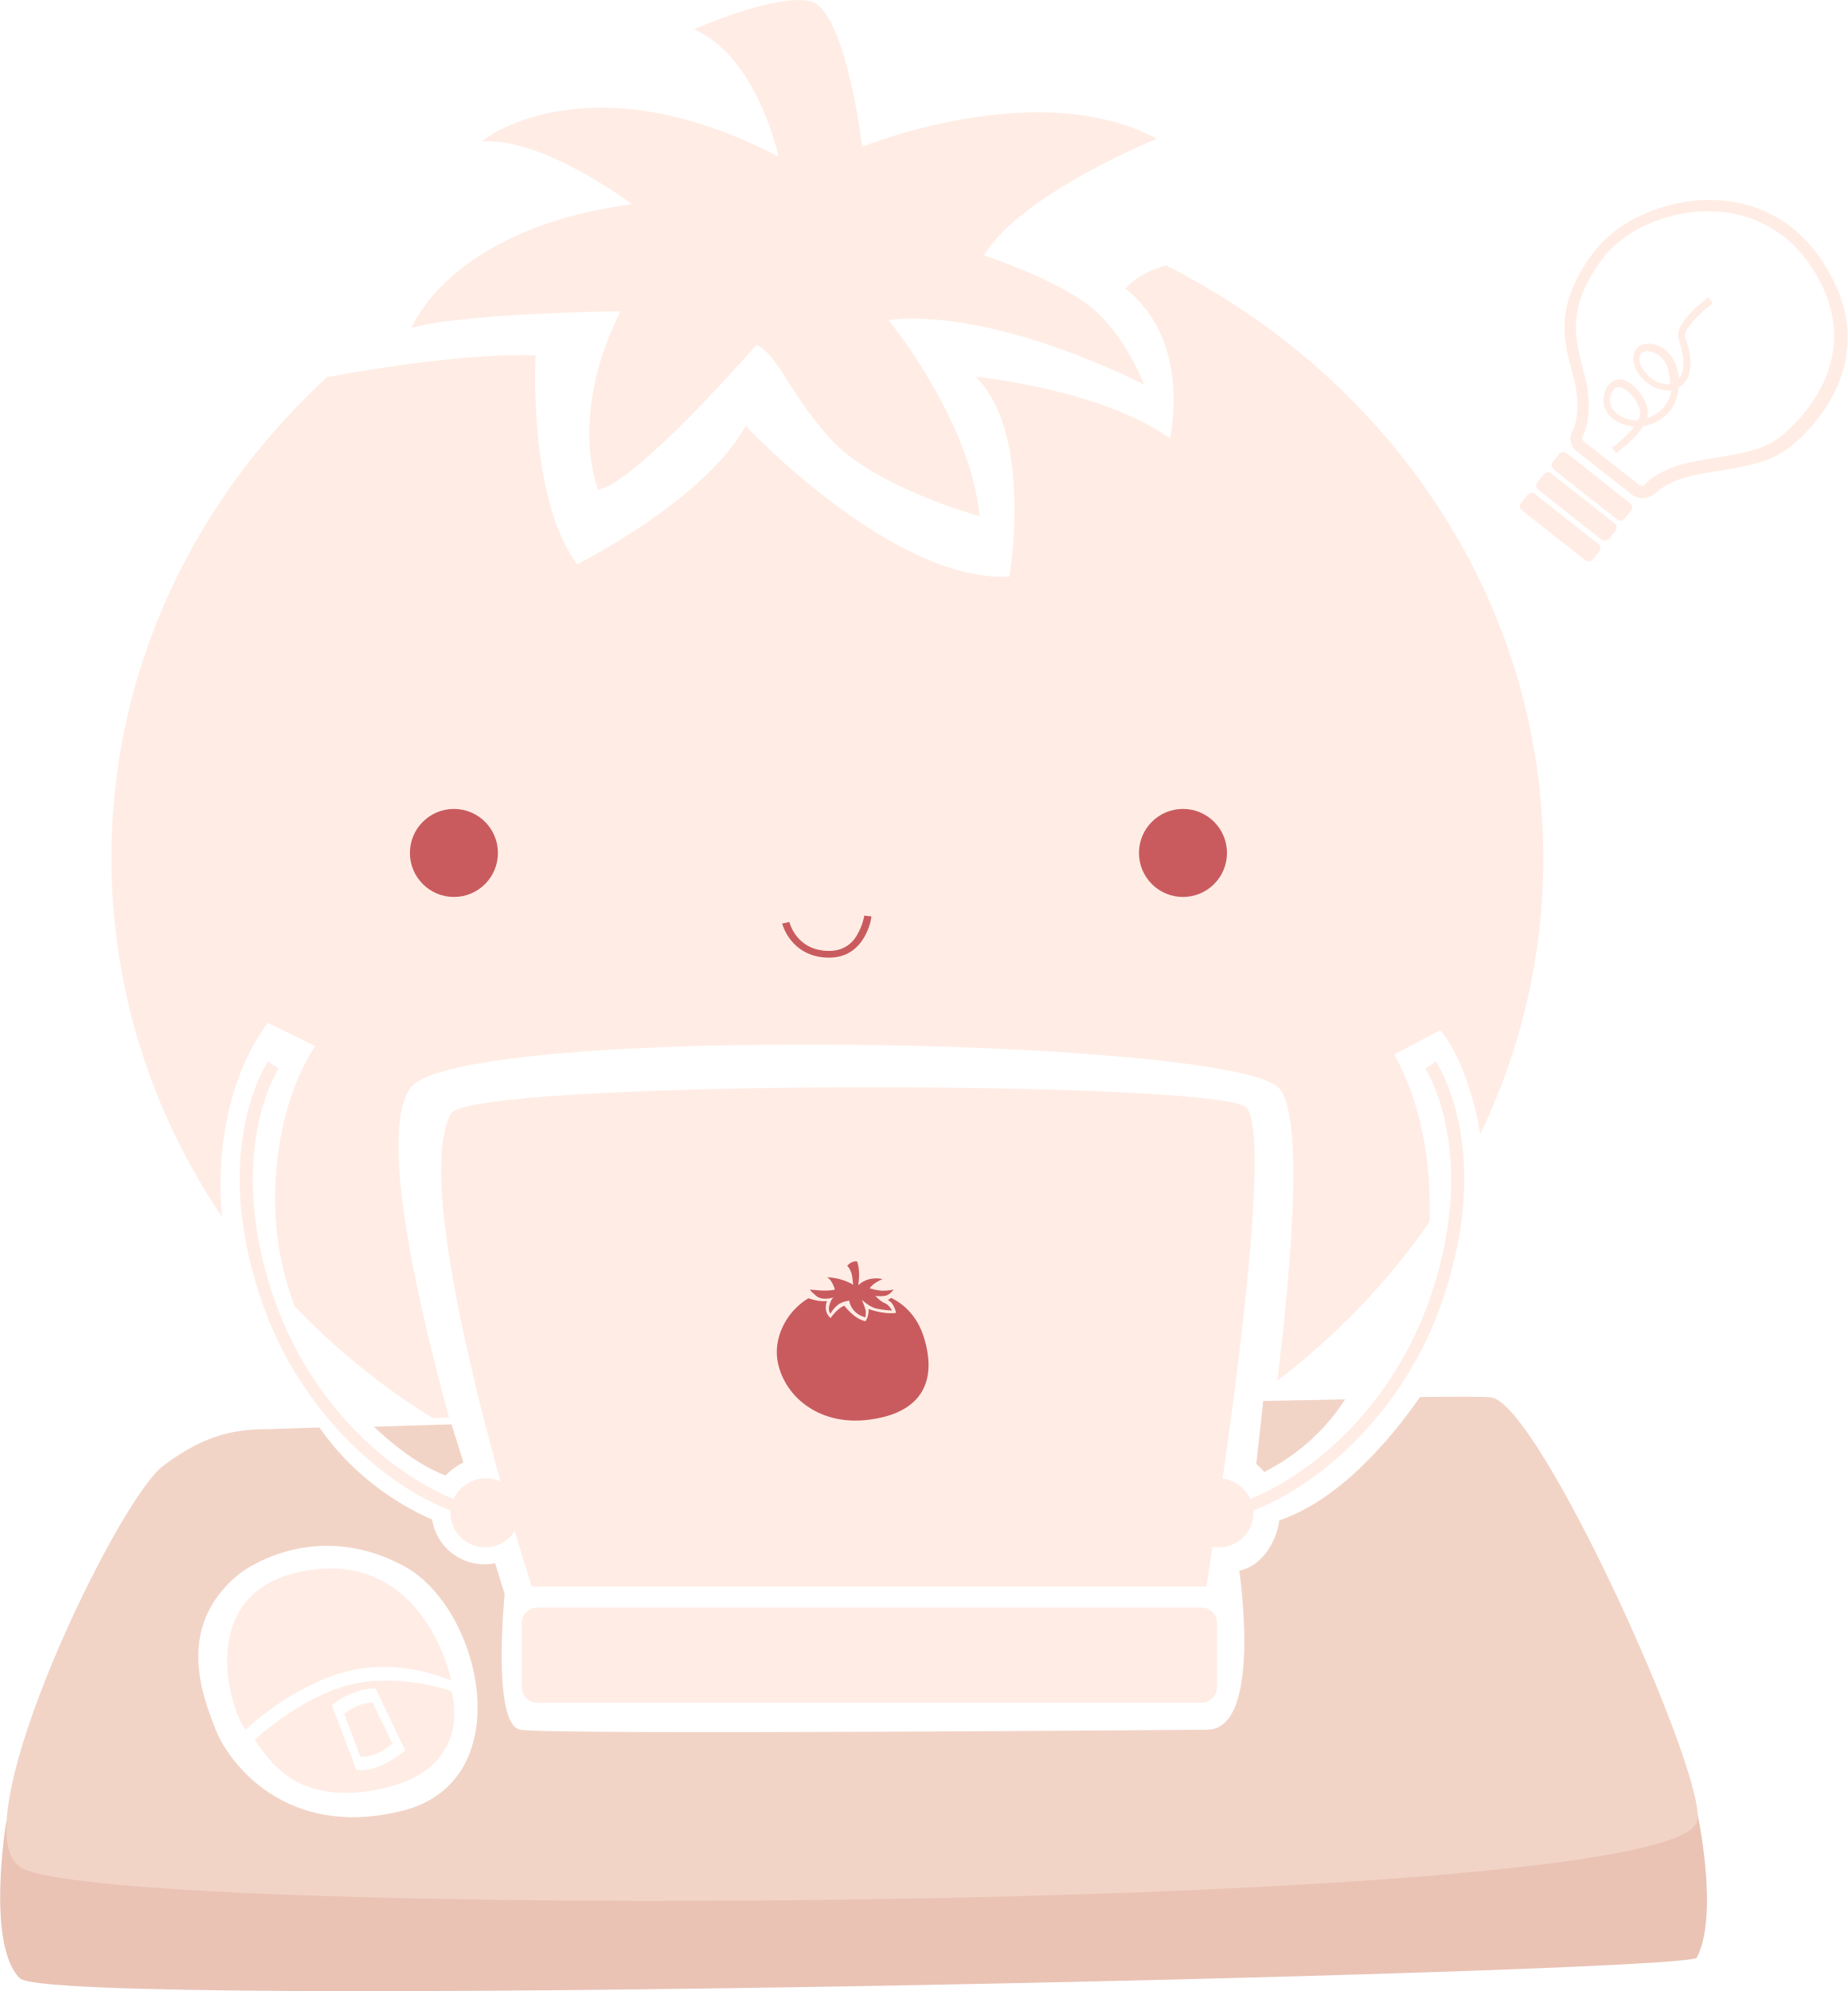
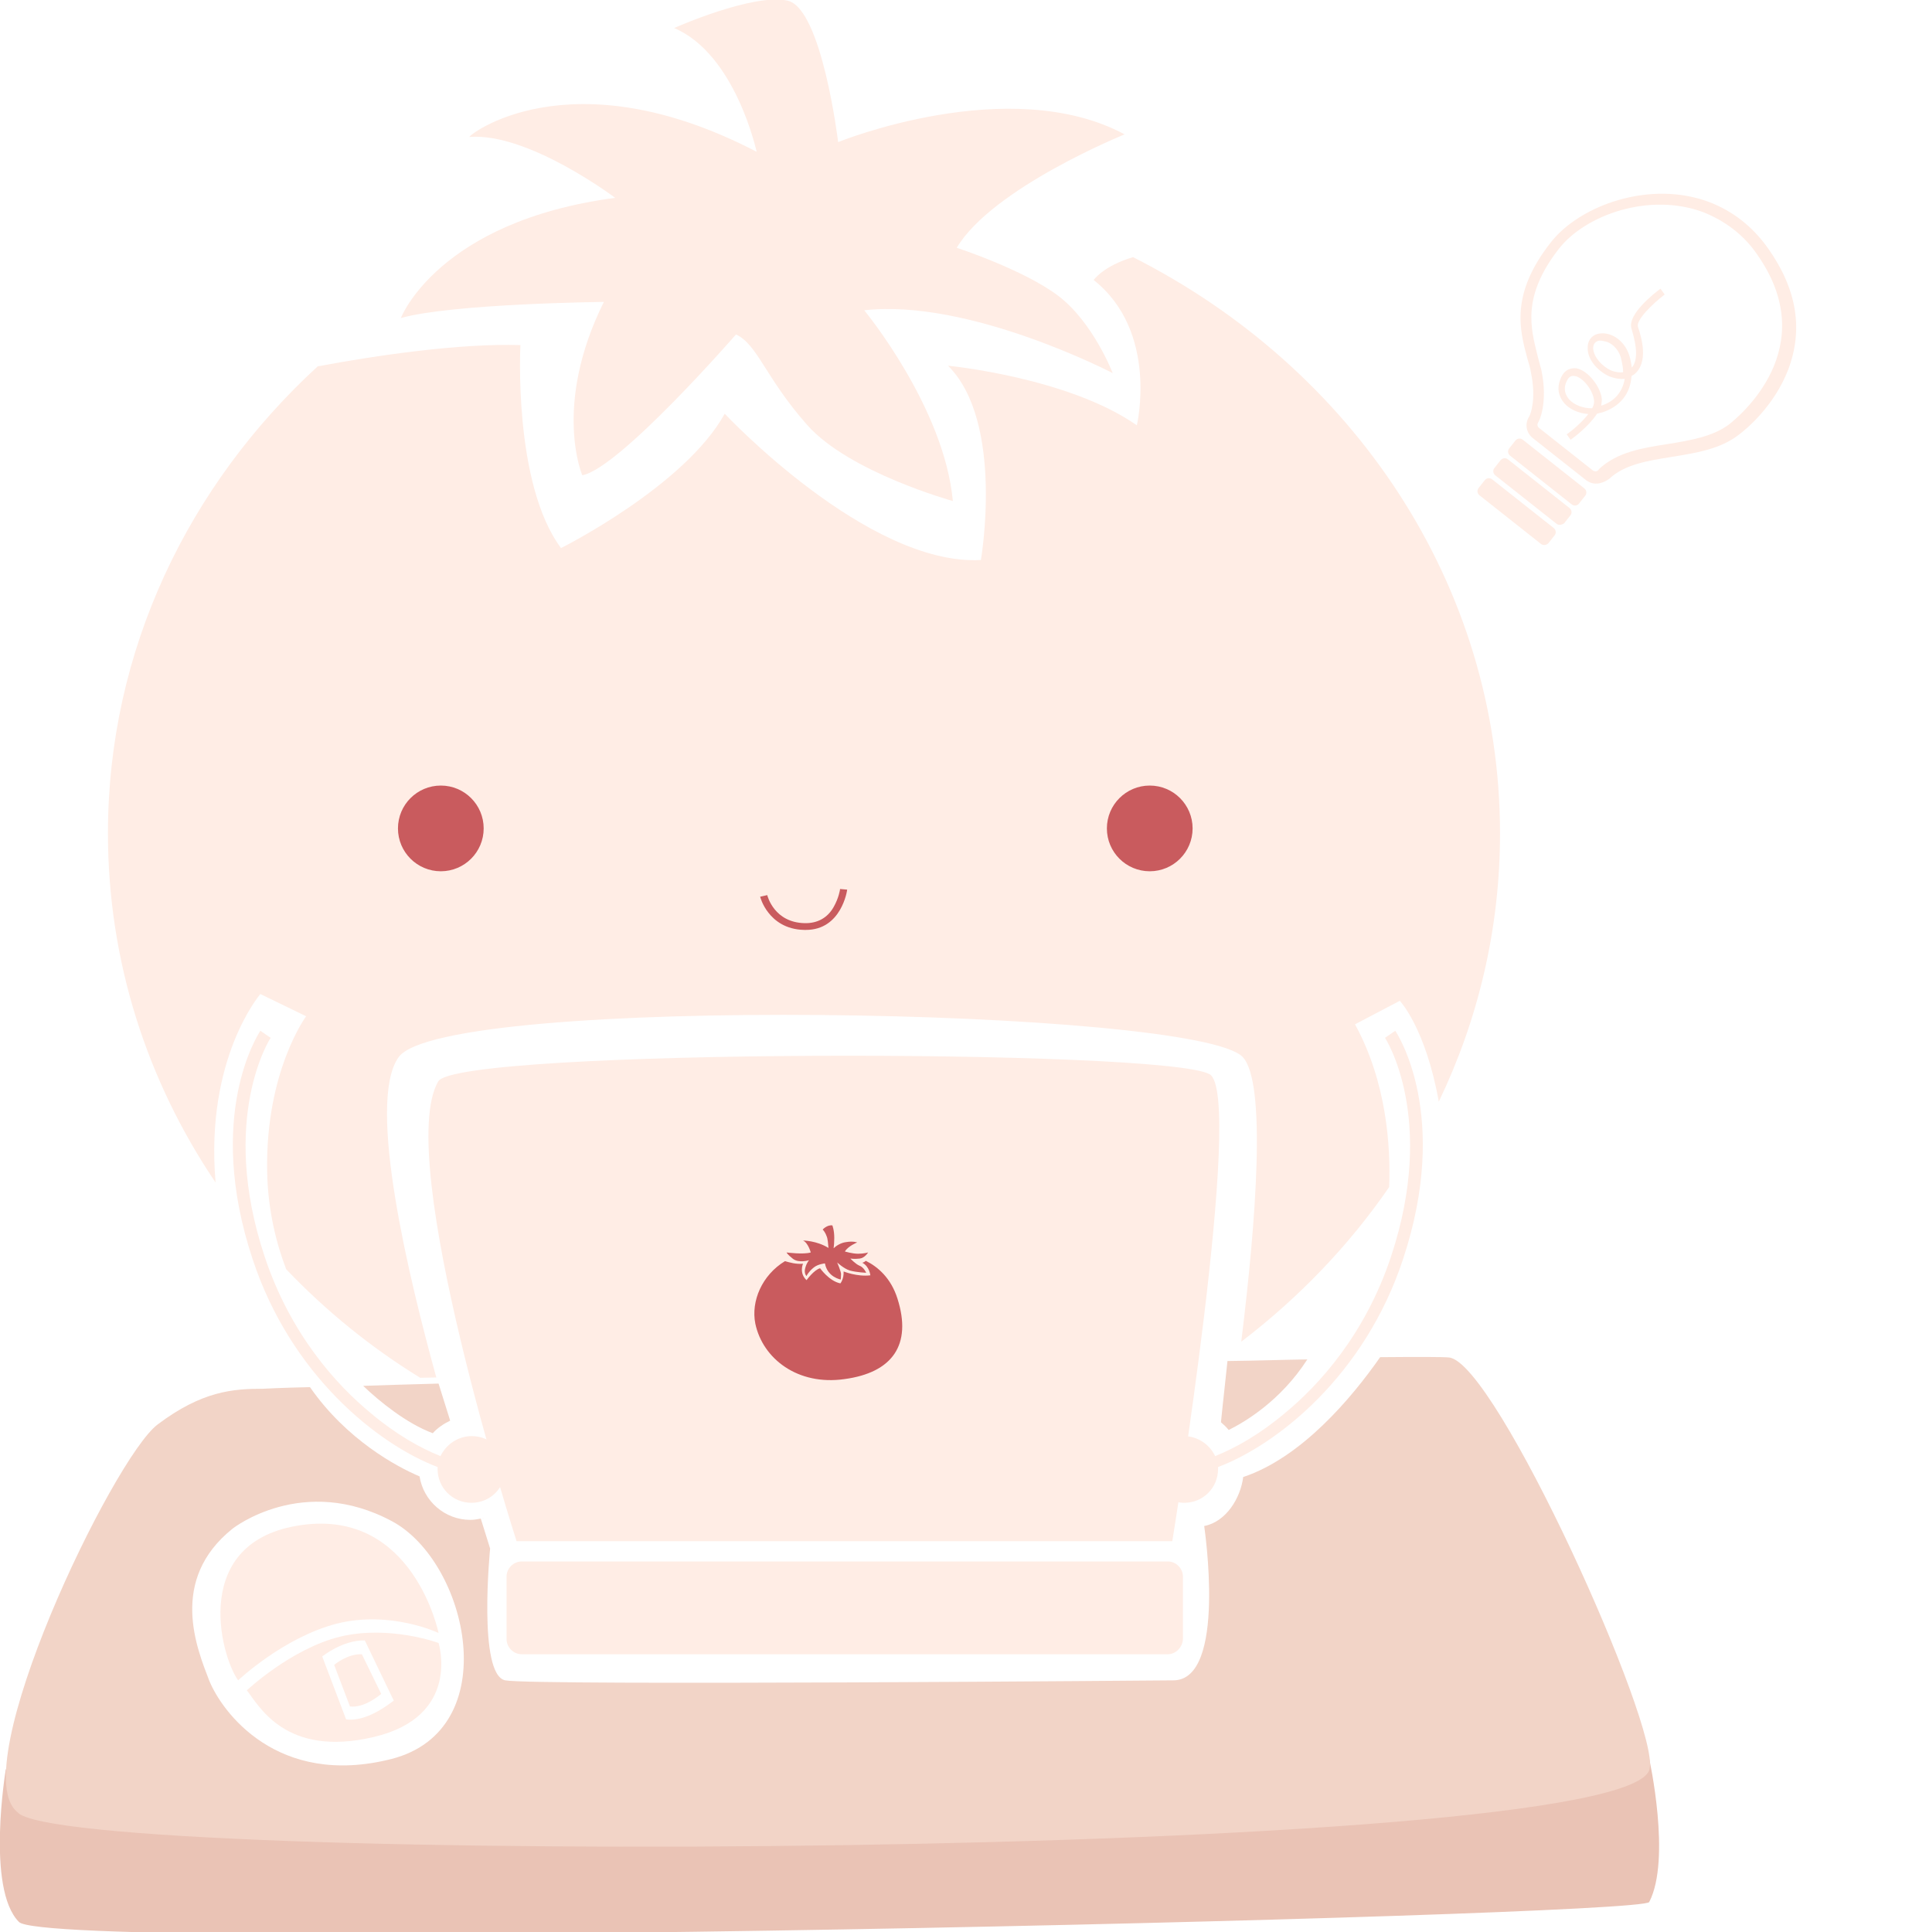
- <svg xmlns="http://www.w3.org/2000/svg" version="1.1" id="Layer_1" x="0px" y="0px" viewBox="90.5 238.5 466 502.1" enable-background="new 90.5 238.5 466 502.1" xml:space="preserve">
+ <svg xmlns="http://www.w3.org/2000/svg" version="1.1" id="Layer_1" x="0px" y="0px" viewBox="90.6 358.7 595.3 599.6" enable-background="new 90.6 358.7 595.3 599.6" xml:space="preserve">
  <g>
-     <path fill="#EAC3B5" d="M92.1,697.8c0,0-5.2,31,3.4,39.6c8.2,8.2,420.9-1.3,423-5.2c5.8-11.1,0-37.2,0-37.2l-402.4,2.8L92.1,697.8   L92.1,697.8z" />
+     <path fill="#EAC3B5" d="M92.4,907.8c0,0-6.2,37.1,4.1,47.4c9.8,9.8,503.4-1.6,505.9-6.2c6.9-13.3,0-44.5,0-44.5l-481.3,3.3   L92.4,907.8L92.4,907.8z" />
    <g>
-       <path fill="#F2D4C7" d="M257.4,596.1C257.5,596.1,257.5,596.1,257.4,596.1C257.5,596.1,257.5,596.1,257.4,596.1z" />
-       <path fill="#F2D4C7" d="M252,596.2c1.8-0.1,3.6-0.1,5.5-0.2C255.6,596.1,253.8,596.2,252,596.2z" />
-       <path fill="#F2D4C7" d="M250.1,596.3c0.6,0,1.3,0,2-0.1C251.3,596.2,250.7,596.3,250.1,596.3z" />
-       <path fill="#F2D4C7" d="M276.9,595.5c0.2,0,0.5,0,0.7,0C277.4,595.5,277.2,595.5,276.9,595.5z" />
-       <path fill="#F2D4C7" d="M277.7,595.5c2.2-0.1,4.2-0.1,6.4-0.2C281.9,595.4,279.7,595.4,277.7,595.5z" />
-       <path fill="#F2D4C7" d="M244.8,596.4c1.8-0.1,3.4-0.1,5.2-0.2C248.3,596.3,246.5,596.4,244.8,596.4z" />
-       <path fill="#F2D4C7" d="M257.5,596.1c6.3-0.2,12.8-0.4,19.4-0.6C270.3,595.7,263.8,595.9,257.5,596.1z" />
-       <path fill="#F2D4C7" d="M215.5,632.7c0.2-0.1,0.5-0.1,0.6-0.2C215.9,632.6,215.7,632.7,215.5,632.7z" />
-       <path fill="#F2D4C7" d="M284.1,595.3c0.1,0,0.3,0,0.4,0C284.3,595.3,284.2,595.3,284.1,595.3z" />
-       <path fill="#F2D4C7" d="M215.4,632.7L215.4,632.7L215.4,632.7C215.5,632.7,215.4,632.7,215.4,632.7z" />
-       <path fill="#F2D4C7" d="M215.1,597.3c6.9-0.2,14.4-0.4,22.1-0.6C229.5,596.9,222,597.1,215.1,597.3z" />
-       <path fill="#F2D4C7" d="M237.2,596.7c0.9,0,1.9-0.1,2.9-0.1C239.1,596.6,238.2,596.6,237.2,596.7z" />
-       <path fill="#F2D4C7" d="M240,596.6c1.1,0,2.3-0.1,3.5-0.1C242.4,596.5,241.3,596.5,240,596.6z" />
-       <path fill="#F2D4C7" d="M243.5,596.5c0.4,0,0.8,0,1.2,0C244.4,596.4,244,596.5,243.5,596.5z" />
-       <path fill="#F2D4C7" d="M409.1,592c-0.4,4.3-1.1,9.8-1.7,15.7l0,0c0.7,0.6,1.3,1.2,2,2c4.2-2.1,13.5-7.5,20.4-18.3    c-6.3,0.1-13.3,0.3-20.7,0.4L409.1,592z" />
-       <path fill="#F2D4C7" d="M204.4,597.7c-7.2,0.2-13.9,0.4-19.6,0.6c4.2,4,11.3,9.8,18.1,12.3c1.2-1.3,2.9-2.5,4.5-3.3l0,0    L204.4,597.7z" />
-       <path fill="#F2D4C7" d="M395,674.7c0,0-166.1,1.4-173.3,0c-7.2-1.4-3.9-34.2-3.9-34.2l-2.4-7.8c-0.8,0.2-1.8,0.3-2.7,0.3    c-6.7,0-12.2-4.9-13.2-11.3c-5.9-2.5-19-9.5-28.4-23.2c-7.7,0.2-12.1,0.4-12.1,0.4c-7.9,0-15.9,0.6-27.4,9.3    c-11.5,8.7-50.5,89.5-36.5,100.7c11.3,14,418.8,12.6,423.5-11.2c2.8-10.8-39.8-105.4-52-106.8c-1.6-0.2-8-0.2-17.9-0.1    c-7.5,10.8-20.5,26.1-35.5,31.1c-0.7,5.4-4.4,11.6-10.1,12.7C403.1,634.8,409.1,674.7,395,674.7z M192.2,695.1    c-29.7,7.5-44.1-12.3-47.3-20.4c-3.1-8.1-10.6-26,6.1-39.4c0,0,18.2-14.4,41.5-1.8C212.1,644.2,221.8,687.5,192.2,695.1z" />
-       <path fill="#F2D4C7" d="M397.5,592.1c0.1,0,0.1,0,0.2,0C397.6,592.1,397.6,592.1,397.5,592.1z" />
-       <path fill="#F2D4C7" d="M318.7,594.2c0.1,0,0.1,0,0.2,0C318.8,594.2,318.7,594.2,318.7,594.2z" />
-       <path fill="#F2D4C7" d="M318.9,594.2c4.5-0.1,9-0.2,13.4-0.4C327.9,594,323.4,594.1,318.9,594.2z" />
-       <path fill="#F2D4C7" d="M332.4,593.8c0.1,0,0.3,0,0.4,0C332.7,593.8,332.5,593.8,332.4,593.8z" />
-       <path fill="#F2D4C7" d="M284.5,595.3c11.3-0.3,22.7-0.6,34.2-1C307.2,594.6,295.8,595,284.5,595.3z" />
-       <path fill="#F2D4C7" d="M366.4,592.9c10.9-0.3,21.3-0.6,31.1-0.8C387.7,592.4,377.2,592.6,366.4,592.9z" />
-       <path fill="#F2D4C7" d="M366.3,592.9C366.3,592.9,366.4,592.9,366.3,592.9C366.4,592.9,366.3,592.9,366.3,592.9z" />
-       <path fill="#F2D4C7" d="M332.8,593.8c11.4-0.3,22.6-0.6,33.5-0.9C355.4,593.2,344.1,593.5,332.8,593.8z" />
+       <path fill="#F2D4C7" d="M290.1,786.2C290.2,786.2,290.2,786.2,290.1,786.2C290.2,786.2,290.2,786.2,290.1,786.2z" />
+       <path fill="#F2D4C7" d="M283.6,786.3c2.2-0.1,4.3-0.1,6.6-0.2C287.9,786.2,285.8,786.3,283.6,786.3z" />
+       <path fill="#F2D4C7" d="M281.4,786.4c0.7,0,1.6,0,2.4-0.1C282.8,786.3,282.1,786.4,281.4,786.4z" />
+       <path fill="#F2D4C7" d="M313.4,785.5c0.2,0,0.6,0,0.8,0C314,785.5,313.8,785.5,313.4,785.5z" />
+       <path fill="#F2D4C7" d="M314.4,785.5c2.6-0.1,5-0.1,7.7-0.2C319.4,785.3,316.8,785.3,314.4,785.5z" />
+       <path fill="#F2D4C7" d="M275,786.5c2.2-0.1,4.1-0.1,6.2-0.2C279.2,786.4,277.1,786.5,275,786.5z" />
+       <path fill="#F2D4C7" d="M290.2,786.2c7.5-0.2,15.3-0.5,23.2-0.7C305.5,785.7,297.8,785.9,290.2,786.2z" />
+       <path fill="#F2D4C7" d="M240,830c0.2-0.1,0.6-0.1,0.7-0.2C240.5,829.8,240.2,830,240,830z" />
+       <path fill="#F2D4C7" d="M322,785.2c0.1,0,0.4,0,0.5,0C322.3,785.2,322.1,785.2,322,785.2z" />
+       <path fill="#F2D4C7" d="M239.9,830L239.9,830L239.9,830C240,830,239.9,830,239.9,830z" />
+       <path fill="#F2D4C7" d="M239.5,787.6c8.3-0.2,17.2-0.5,26.4-0.7C256.7,787.1,247.8,787.4,239.5,787.6z" />
+       <path fill="#F2D4C7" d="M265.9,786.9c1.1,0,2.3-0.1,3.5-0.1C268.2,786.8,267.1,786.8,265.9,786.9z" />
+       <path fill="#F2D4C7" d="M269.3,786.8c1.3,0,2.8-0.1,4.2-0.1C272.2,786.7,270.8,786.7,269.3,786.8z" />
+       <path fill="#F2D4C7" d="M273.5,786.7c0.5,0,1,0,1.4,0C274.5,786.5,274.1,786.7,273.5,786.7z" />
+       <path fill="#F2D4C7" d="M471.5,781.3c-0.5,5.1-1.3,11.7-2,18.8l0,0c0.8,0.7,1.6,1.4,2.4,2.4c5-2.5,16.1-9,24.4-21.9    c-7.5,0.1-15.9,0.4-24.8,0.5L471.5,781.3z" />
+       <path fill="#F2D4C7" d="M226.7,788.1c-8.6,0.2-16.6,0.5-23.4,0.7c5,4.8,13.5,11.7,21.6,14.7c1.4-1.6,3.5-3,5.4-3.9l0,0    L226.7,788.1z" />
+       <path fill="#F2D4C7" d="M454.7,880.2c0,0-198.6,1.7-207.3,0c-8.6-1.7-4.7-40.9-4.7-40.9l-2.9-9.3c-1,0.2-2.2,0.4-3.2,0.4    c-8,0-14.6-5.9-15.8-13.5c-7.1-3-22.7-11.4-34-27.7c-9.2,0.2-14.5,0.5-14.5,0.5c-9.4,0-19,0.7-32.8,11.1S79.3,907.7,96,921.1    c13.5,16.7,500.9,15.1,506.5-13.4c3.3-12.9-47.6-126.1-62.2-127.7c-1.9-0.2-9.6-0.2-21.4-0.1c-9,12.9-24.5,31.2-42.5,37.2    c-0.8,6.5-5.3,13.9-12.1,15.2C464.3,832.5,471.5,880.2,454.7,880.2z M212.1,904.6c-35.5,9-52.7-14.7-56.6-24.4    c-3.7-9.7-12.7-31.1,7.3-47.1c0,0,21.8-17.2,49.6-2.2C235.9,843.7,247.5,895.5,212.1,904.6z" />
+       <path fill="#F2D4C7" d="M457.6,781.4c0.1,0,0.1,0,0.2,0C457.8,781.4,457.8,781.4,457.6,781.4z" />
+       <path fill="#F2D4C7" d="M363.4,783.9c0.1,0,0.1,0,0.2,0C363.5,783.9,363.4,783.9,363.4,783.9z" />
+       <path fill="#F2D4C7" d="M363.6,783.9c5.4-0.1,10.8-0.2,16-0.5C374.4,783.7,369,783.8,363.6,783.9z" />
+       <path fill="#F2D4C7" d="M379.8,783.4c0.1,0,0.4,0,0.5,0C380.2,783.4,379.9,783.4,379.8,783.4z" />
+       <path fill="#F2D4C7" d="M322.5,785.2c13.5-0.4,27.1-0.7,40.9-1.2C349.7,784.4,336,784.9,322.5,785.2z" />
+       <path fill="#F2D4C7" d="M420.5,782.4c13-0.4,25.5-0.7,37.2-1C445.9,781.8,433.4,782,420.5,782.4z" />
+       <path fill="#F2D4C7" d="M420.3,782.4C420.3,782.4,420.5,782.4,420.3,782.4C420.5,782.4,420.3,782.4,420.3,782.4z" />
+       <path fill="#F2D4C7" d="M380.3,783.4c13.6-0.4,27-0.7,40.1-1.1C407.3,782.7,393.8,783.1,380.3,783.4z" />
    </g>
    <g>
-       <path fill="#FFEDE5" d="M384.6,305.4c-7.8,2.3-10.2,5.9-10.2,5.9c17,13.5,11.2,37.7,11.2,37.7c-17.8-12.5-49-15.5-49-15.5    c14.7,14.6,8.5,50.4,8.5,50.4c-29.4,1.6-66.5-38-66.5-38c-10.4,18.8-42.5,34.9-42.5,34.9c-12.5-16.7-10.5-52.7-10.5-52.7    c-15.7-0.5-37.5,2.7-52.6,5.5c-33.5,30.8-54.4,73.7-54.4,121.2c0,33.3,10.2,64.4,27.9,90.6c-2.8-32.3,11.6-48.9,11.6-48.9    l11.9,5.8c0,0-10.5,14.2-10.1,40.1c0.2,10.3,2.4,18.9,4.9,25.5c10.3,10.8,22,20.3,34.8,28.2l4.2-0.1c-6.9-25.2-18.2-71.3-9.8-83.1    c11.6-16.4,207.4-12.8,219.1,0c6.1,6.7,3.5,41.9-0.4,73.8c14.9-11.4,27.9-24.9,38.4-40.1c0.4-10.5-0.7-27.3-8.9-42.2l11.6-6.1    c0,0,6.7,7,10.1,26.2c10.2-21.2,15.9-44.8,15.9-69.6C479.8,390,441.2,334,384.6,305.4z" />
-       <path fill="#FFEDE5" d="M286.9,278c0,0-5.4-25.3-21.4-32.1c0,0,20.5-9.1,29.4-7.1c8.9,2,13.1,36.7,13.1,36.7s44.4-18.1,74.3-2    c0,0-34.3,13.9-43.6,29.4c0,0,17.2,5.6,26.3,12.5c9.1,6.9,14.1,20.1,14.1,20.1s-37.2-19.4-64.5-16.3c0,0,20.7,25.1,23,49.5    c0,0-26.9-7.4-37.8-19.7c-10.9-12.3-12.9-20.9-18.5-23.5c0,0-30.3,34.8-39.9,36.5c0,0-7.8-18.1,5.6-45c0,0-39.2,0.4-52.7,4.2    c0,0,9.6-25.1,55.6-31.2c0,0-22.5-17-37.8-15.8C211.7,274.1,238.2,252.7,286.9,278z" />
-       <circle fill="#C95B5E" cx="388.9" cy="453.6" r="11.1" />
-       <circle fill="#C95B5E" cx="205" cy="453.6" r="11.1" />
+       <path fill="#FFEDE5" d="M442.2,438.5c-9.3,2.8-12.2,7.1-12.2,7.1c20.3,16.1,13.4,45.1,13.4,45.1c-21.3-14.9-58.6-18.5-58.6-18.5    c17.6,17.5,10.2,60.3,10.2,60.3c-35.2,1.9-79.5-45.4-79.5-45.4c-12.4,22.5-50.8,41.7-50.8,41.7c-14.9-20-12.6-63-12.6-63    c-18.8-0.6-44.8,3.2-62.9,6.6c-40.1,36.8-65.1,88.1-65.1,144.9c0,39.8,12.2,77,33.4,108.4c-3.3-38.6,13.9-58.5,13.9-58.5l14.2,6.9    c0,0-12.6,17-12.1,48c0.2,12.3,2.9,22.6,5.9,30.5c12.3,12.9,26.3,24.3,41.6,33.7l5-0.1c-8.3-30.1-21.8-85.3-11.7-99.4    c13.9-19.6,248-15.3,262,0c7.3,8,4.2,50.1-0.5,88.3c17.8-13.6,33.4-29.8,45.9-48c0.5-12.6-0.8-32.6-10.6-50.5l13.9-7.3    c0,0,8,8.4,12.1,31.3c12.2-25.4,19-53.6,19-83.2C556.1,539.7,509.9,472.7,442.2,438.5z" />
+       <path fill="#FFEDE5" d="M325.4,405.8c0,0-6.5-30.3-25.6-38.4c0,0,24.5-10.9,35.2-8.5s15.7,43.9,15.7,43.9s53.1-21.6,88.9-2.4    c0,0-41,16.6-52.1,35.2c0,0,20.6,6.7,31.5,14.9c10.9,8.3,16.9,24,16.9,24s-44.5-23.2-77.1-19.5c0,0,24.8,30,27.5,59.2    c0,0-32.2-8.9-45.2-23.6c-13-14.7-15.4-25-22.1-28.1c0,0-36.2,41.6-47.7,43.7c0,0-9.3-21.6,6.7-53.8c0,0-46.9,0.5-63,5    c0,0,11.5-30,66.5-37.3c0,0-26.9-20.3-45.2-18.9C235.4,401.1,267.1,375.5,325.4,405.8z" />
+       <circle fill="#C95B5E" cx="447.4" cy="615.8" r="13.3" />
+       <circle fill="#C95B5E" cx="227.4" cy="615.8" r="13.3" />
      <g>
-         <path fill="#C95B5E" d="M299.7,480c-0.1,0-0.2,0-0.4,0c-4.9-0.1-7.8-2.5-9.3-4.4c-1.7-2.1-2.2-4.2-2.2-4.2l1.8-0.4     c0.1,0.3,1.8,7.1,9.7,7.3c3.3,0.1,5.9-1.3,7.5-4.2c1.3-2.3,1.7-4.5,1.7-4.7l1.8,0.2C310.4,469.8,308.9,480,299.7,480z" />
+         <path fill="#C95B5E" d="M340.7,647.3c-0.1,0-0.2,0-0.5,0c-5.9-0.1-9.3-3-11.1-5.3c-2-2.5-2.6-5-2.6-5l2.2-0.5     c0.1,0.4,2.2,8.5,11.6,8.7c3.9,0.1,7.1-1.6,9-5c1.6-2.8,2-5.4,2-5.6l2.2,0.2C353.5,635.1,351.7,647.3,340.7,647.3z" />
      </g>
-       <path fill="#FFEDE5" d="M213,611.3c-3.5,0-6.6,2.1-8.1,5.2c-5.3-2.1-11.6-5.7-18.1-11.1c-8.9-7.3-20.9-20.5-27.6-40.7    c-11.9-35.8,1.4-56.5,1.6-56.7l-2.7-1.8c-0.6,0.9-14.4,22-2,59.3c9.9,29.9,32.4,48,48,53.9c0,0.2,0,0.4,0,0.5    c0,4.9,3.9,8.8,8.8,8.8c4.9,0,8.8-3.9,8.8-8.8C221.9,615.3,217.9,611.3,213,611.3z" />
-       <path fill="#FFEDE5" d="M397.8,611.3c3.5,0,6.6,2.1,8.1,5.2c5.3-2.1,11.6-5.7,18.1-11.1c8.9-7.3,20.9-20.5,27.6-40.7    c11.9-35.8-1.4-56.5-1.6-56.7l2.7-1.8c0.6,0.9,14.4,22,2,59.3c-9.9,29.9-32.4,48-48,53.9c0,0.2,0,0.4,0,0.5c0,4.9-3.9,8.8-8.8,8.8    c-4.9,0-8.8-3.9-8.8-8.8C388.9,615.3,393,611.3,397.8,611.3z" />
+       <path fill="#FFEDE5" d="M237,804.4c-4.2,0-7.9,2.5-9.7,6.2c-6.3-2.5-13.9-6.8-21.6-13.3c-10.6-8.7-25-24.5-33-48.7    c-14.2-42.8,1.7-67.6,1.9-67.8l-3.2-2.2c-0.7,1.1-17.2,26.3-2.4,70.9c11.8,35.8,38.7,57.4,57.4,64.5c0,0.2,0,0.5,0,0.6    c0,5.9,4.7,10.5,10.5,10.5c5.9,0,10.5-4.7,10.5-10.5C247.6,809.1,242.9,804.4,237,804.4z" />
+       <path fill="#FFEDE5" d="M458,804.4c4.2,0,7.9,2.5,9.7,6.2c6.3-2.5,13.9-6.8,21.6-13.3c10.6-8.7,25-24.5,33-48.7    c14.2-42.8-1.7-67.6-1.9-67.8l3.2-2.2c0.7,1.1,17.2,26.3,2.4,70.9c-11.8,35.8-38.7,57.4-57.4,64.5c0,0.2,0,0.5,0,0.6    c0,5.9-4.7,10.5-10.5,10.5c-5.9,0-10.5-4.7-10.5-10.5C447.4,809.1,452.3,804.4,458,804.4z" />
    </g>
    <g>
-       <path fill="#FFEDE5" d="M393.6,667.9H226c-2.2,0-3.9-1.8-3.9-3.9v-16.2c0-2.2,1.8-3.9,3.9-3.9h167.6c2.2,0,3.9,1.8,3.9,3.9V664    C397.5,666.1,395.7,667.9,393.6,667.9z" />
-       <path fill="#FFEDE5" d="M394.8,638.6H224.6c0,0-31.9-99.3-20.3-119.3c5-8.5,188.5-8.5,200.2-1.8    C413.6,522.8,394.8,638.6,394.8,638.6z" />
+       <path fill="#FFEDE5" d="M453,872.1H252.5c-2.6,0-4.7-2.2-4.7-4.7V848c0-2.6,2.2-4.7,4.7-4.7H453c2.6,0,4.7,2.2,4.7,4.7v19.4    C457.6,869.9,455.5,872.1,453,872.1z" />
+       <path fill="#FFEDE5" d="M454.4,837H250.9c0,0-38.2-118.8-24.3-142.7c6-10.2,225.4-10.2,239.4-2.2C476.9,698.5,454.4,837,454.4,837    z" />
      <g>
-         <path fill="#C95B5E" d="M313.6,567.1c-1-0.4-2.3-1.8-2.3-1.8s1,0.2,2.4,0c1.3-0.2,2.2-1.6,2.2-1.6s-1.1,0.3-2.6,0.3     c-1.5,0-3.4-0.6-3.4-0.6c0.8-1.4,3.2-2.3,3.2-2.3s-1-0.4-2.9-0.1c-1.3,0.2-2.6,1-3.2,1.6c0.1-0.6,0.2-1.7,0.2-2.7     c0-2.1-0.5-3.3-0.5-3.3c-1.4-0.2-2.5,1.1-2.5,1.1s0.6,0.5,1,1.7c0.3,0.7,0.4,2.2,0.5,3.1c-3.1-1.9-6.6-1.9-6.6-1.9     c1.3,0.6,2,3.1,2,3.1c-1.9,0.6-6.3,0-6.3,0s0.1,0.4,1.7,1.7c1.6,1.2,4.2,0.3,4.2,0.3s-0.6,0.5-1,2c-0.4,1.4,0.3,2.2,0.3,2.1     c0-0.1,0.6-1.2,1.8-2.2c1.1-0.9,2.9-1.1,2.9-1.1c0.7,3.6,4.1,4.2,4.1,4.2s0.1-0.7,0.1-1.4s-1-3-1-3s1.7,1.6,3.3,2.1     c1.8,0.5,4.3,0.6,4.3,0.6S314.8,567.5,313.6,567.1z" />
-         <path fill="#C95B5E" d="M323.5,575.6c-1.7-5.3-5-8.2-8.2-9.8c-0.5,0.4-0.9,0.5-0.9,0.5c1.8,0.9,2.1,3.3,2.1,3.3     c-3.4,0.4-6.9-1-6.9-1c0.1,2-0.8,3.1-0.8,3.1c-2.9-0.6-5.3-3.9-5.3-3.9c-1.6,0.4-3.5,3.1-3.5,3.1c-2-1.8-0.9-4.3-0.9-4.3     c-1.8,0.2-3.5-0.3-4.7-0.7c-5.9,3.6-8.9,10.4-7.7,16.2c1.9,9.1,11,16.1,23.2,14.4C322.1,594.9,327.3,587.7,323.5,575.6z" />
+         <path fill="#C95B5E" d="M357.3,751.5c-1.2-0.5-2.8-2.2-2.8-2.2s1.2,0.2,2.9,0c1.6-0.2,2.6-1.9,2.6-1.9s-1.3,0.4-3.1,0.4     s-4.1-0.7-4.1-0.7c1-1.7,3.8-2.8,3.8-2.8s-1.2-0.5-3.5-0.1c-1.6,0.2-3.1,1.2-3.8,1.9c0.1-0.7,0.2-2,0.2-3.2     c0-2.5-0.6-3.9-0.6-3.9c-1.7-0.2-3,1.3-3,1.3s0.7,0.6,1.2,2c0.4,0.8,0.5,2.6,0.6,3.7c-3.7-2.3-7.9-2.3-7.9-2.3     c1.6,0.7,2.4,3.7,2.4,3.7c-2.3,0.7-7.5,0-7.5,0s0.1,0.5,2,2c1.9,1.4,5,0.4,5,0.4s-0.7,0.6-1.2,2.4c-0.5,1.7,0.4,2.6,0.4,2.5     c0-0.1,0.7-1.4,2.2-2.6c1.3-1.1,3.5-1.3,3.5-1.3c0.8,4.3,4.9,5,4.9,5s0.1-0.8,0.1-1.7c0-0.8-1.2-3.6-1.2-3.6s2,1.9,3.9,2.5     c2.2,0.6,5.1,0.7,5.1,0.7S358.7,752,357.3,751.5z" />
+         <path fill="#C95B5E" d="M369.1,761.7c-2-6.3-6-9.8-9.8-11.7c-0.6,0.5-1.1,0.6-1.1,0.6c2.2,1.1,2.5,3.9,2.5,3.9     c-4.1,0.5-8.3-1.2-8.3-1.2c0.1,2.4-1,3.7-1,3.7c-3.5-0.7-6.3-4.7-6.3-4.7c-1.9,0.5-4.2,3.7-4.2,3.7c-2.4-2.2-1.1-5.1-1.1-5.1     c-2.2,0.2-4.2-0.4-5.6-0.8c-7.1,4.3-10.6,12.4-9.2,19.4c2.3,10.9,13.2,19.3,27.7,17.2C367.5,784.7,373.7,776.1,369.1,761.7z" />
      </g>
    </g>
-     <path fill="#FFEDE5" d="M204.4,665c0,0-12.6-4.7-25.4-1.7c-12.8,3.1-24.3,14-24.3,14c3.2,4,10,17.5,32.9,12.1   C210.4,684.1,204.4,665,204.4,665z M180.4,684.8l-6.2-16.3c0,0,5.2-4.3,11-4.2l7.5,15.6C192.6,680,186.1,685.7,180.4,684.8z" />
-     <path fill="#FFEDE5" d="M152.4,674.7c0,0,11.7-11.1,25.6-14.7c14-3.5,26.4,2.4,26.4,2.4s-6.5-32.1-35.5-28   C139.9,638.4,147.7,668.2,152.4,674.7z" />
-     <path fill="#FFEDE5" d="M177.3,670.7c0,0,3.4-2.9,7.2-2.8l5,10.3c0,0-4.3,3.8-8.1,3.3L177.3,670.7z" />
+     <path fill="#FFEDE5" d="M226.7,868.6c0,0-15.1-5.6-30.4-2c-15.3,3.7-29.1,16.7-29.1,16.7c3.8,4.8,12,20.9,39.3,14.5   C233.9,891.4,226.7,868.6,226.7,868.6z M198,892.3l-7.4-19.5c0,0,6.2-5.1,13.2-5l9,18.7C212.6,886.5,204.8,893.3,198,892.3z" />
+     <path fill="#FFEDE5" d="M164.5,880.2c0,0,14-13.3,30.6-17.6c16.7-4.2,31.6,2.9,31.6,2.9s-7.8-38.4-42.5-33.5   C149.6,836.8,158.9,872.4,164.5,880.2z" />
+     <path fill="#FFEDE5" d="M194.3,875.4c0,0,4.1-3.5,8.6-3.3l6,12.3c0,0-5.1,4.5-9.7,3.9L194.3,875.4z" />
  </g>
  <g>
    <g>
-       <path fill="#FFEDE5" d="M498.4,369.5l-16-12.6c-0.6-0.5-0.7-1.3-0.2-1.9l1.6-2c0.5-0.6,1.3-0.7,1.9-0.2l16,12.6    c0.6,0.5,0.7,1.3,0.2,1.9l-1.6,2C499.9,369.9,499,370,498.4,369.5z" />
+       <path fill="#FFEDE5" d="M578.3,515.2l-19.1-15.1c-0.7-0.6-0.8-1.6-0.2-2.3l1.9-2.4c0.6-0.7,1.6-0.8,2.3-0.2l19.1,15.1    c0.7,0.6,0.8,1.6,0.2,2.3l-1.9,2.4C580.1,515.7,579,515.8,578.3,515.2z" />
      <g>
-         <path fill="#FFEDE5" d="M503.3,363.9c-0.4-0.2-0.7-0.3-1.1-0.6l-14-11c-1.7-1.3-2.1-3.8-0.8-5.6c0.3-0.6,1.8-4.5,0.4-11.4     c-0.2-1.2-0.6-2.4-0.9-3.6c-2-7.4-4.5-16.6,6-30.1c7.5-9.7,25.8-16.3,41.1-10.5c6.1,2.3,11.2,6.3,15.3,12     c7.4,10.5,9.2,21,5.2,31.5c-3.6,9.3-10.7,15.3-12.9,16.9c-4.8,3.7-11.1,4.7-17.3,5.7c-6.3,1-12.2,1.9-16.2,5.7     C506.7,364,504.9,364.5,503.3,363.9z M532.7,293.8c-14-5.3-30.7,0.6-37.6,9.5c-9.5,12.3-7.3,20.4-5.5,27.5c0.3,1.3,0.7,2.6,1,3.8     c1.8,8.6-0.6,13.4-0.7,13.5l-0.1,0.2c-0.3,0.5-0.3,1.1,0.2,1.5l14,11c0.5,0.3,1.1,0.3,1.5-0.2l0.1-0.2c4.7-4.4,11.4-5.5,17.9-6.5     c5.7-0.9,11.7-1.9,15.9-5.1c2.5-2,24.5-19.9,7.1-44.3C543,299.6,538.3,296,532.7,293.8z" />
+         <path fill="#FFEDE5" d="M584.2,508.5c-0.5-0.2-0.8-0.4-1.3-0.7l-16.7-13.2c-2-1.6-2.5-4.5-1-6.7c0.4-0.7,2.2-5.4,0.5-13.6     c-0.2-1.4-0.7-2.9-1.1-4.3c-2.4-8.9-5.4-19.9,7.2-36c9-11.6,30.9-19.5,49.2-12.6c7.3,2.8,13.4,7.5,18.3,14.4     c8.9,12.6,11,25.1,6.2,37.7c-4.3,11.1-12.8,18.3-15.4,20.2c-5.7,4.4-13.3,5.6-20.7,6.8c-7.5,1.2-14.6,2.3-19.4,6.8     C588.2,508.6,586.1,509.2,584.2,508.5z M619.3,424.6c-16.7-6.3-36.7,0.7-45,11.4c-11.4,14.7-8.7,24.4-6.6,32.9     c0.4,1.6,0.8,3.1,1.2,4.5c2.2,10.3-0.7,16-0.8,16.1l-0.1,0.2c-0.4,0.6-0.4,1.3,0.2,1.8l16.7,13.2c0.6,0.4,1.3,0.4,1.8-0.2     l0.1-0.2c5.6-5.3,13.6-6.6,21.4-7.8c6.8-1.1,14-2.3,19-6.1c3-2.4,29.3-23.8,8.5-53C631.7,431.6,626,427.3,619.3,424.6z" />
      </g>
-       <path fill="#FFEDE5" d="M494.5,374.6l-16-12.6c-0.6-0.5-0.7-1.3-0.2-1.9l1.6-2c0.5-0.6,1.3-0.7,1.9-0.2l16,12.6    c0.6,0.5,0.7,1.3,0.2,1.9l-1.6,2C495.9,374.9,495,375,494.5,374.6z" />
-       <path fill="#FFEDE5" d="M490.4,379.8l-16-12.6c-0.6-0.5-0.7-1.3-0.2-1.9l1.6-2c0.5-0.6,1.3-0.7,1.9-0.2l16,12.6    c0.6,0.5,0.7,1.3,0.2,1.9l-1.6,2C491.8,380.2,490.9,380.2,490.4,379.8z" />
+       <path fill="#FFEDE5" d="M573.7,521.3l-19.1-15.1c-0.7-0.6-0.8-1.6-0.2-2.3l1.9-2.4c0.6-0.7,1.6-0.8,2.3-0.2l19.1,15.1    c0.7,0.6,0.8,1.6,0.2,2.3l-1.9,2.4C575.3,521.6,574.3,521.8,573.7,521.3z" />
+       <path fill="#FFEDE5" d="M568.8,527.5l-19.1-15.1c-0.7-0.6-0.8-1.6-0.2-2.3l1.9-2.4c0.6-0.7,1.6-0.8,2.3-0.2l19.1,15.1    c0.7,0.6,0.8,1.6,0.2,2.3l-1.9,2.4C570.4,528,569.4,528,568.8,527.5z" />
      <g>
-         <path fill="#FFEDE5" d="M498.1,352.8l-1-1.4c1.3-0.9,3.9-3.1,5.6-5.3c-2.4-0.2-4.8-1.2-6.2-2.8c-1.6-1.8-2-4-1-6.4     c1.1-2.7,3-2.8,4.1-2.7c3.2,0.6,6.4,5.1,6.6,8.1c0,0.5-0.1,1-0.2,1.6c3.5-1.1,5.5-3.6,6.1-6.9c-1.2,0.1-2.5-0.1-4-0.7     c-2.6-1.2-5.5-3.9-5.6-7.2c-0.1-2.1,1.1-3.7,3.2-3.9c3-0.4,6.8,1.9,7.9,6.5c0.2,0.8,0.3,1.6,0.4,2.3c2.2-2.6,0.6-7.8-0.1-10.1     c-1.2-3.7,6-9.3,7.5-10.4l1.1,1.5c-3.2,2.4-7.4,6.6-6.9,8.4c0.9,2.8,2.9,9.4-1.1,12.5c-0.2,0.1-0.4,0.2-0.6,0.4     c-0.3,4.6-3,7.9-7.6,9.4c-0.4,0.1-0.8,0.2-1.3,0.3C502.8,349.4,498.7,352.4,498.1,352.8z M499.6,336.3c-0.2,0-0.3-0.1-0.5-0.1     c-0.6-0.1-1.4-0.1-2.1,1.5c-0.9,2.1-0.1,3.6,0.7,4.5c1.3,1.5,3.8,2.4,6,2.3c0.3-0.6,0.5-1.2,0.5-1.8     C504.1,340.2,501.7,337.1,499.6,336.3z M507.6,327.4c-0.7-0.2-1.4-0.3-1.9-0.3c-0.7,0.1-1.7,0.5-1.7,2c0.2,2.4,2.4,4.7,4.5,5.7     c1.2,0.5,2.4,0.7,3.3,0.5c0-1-0.2-2-0.4-3C510.9,329.6,509.2,328,507.6,327.4z" />
+         <path fill="#FFEDE5" d="M578,495.2l-1.2-1.7c1.6-1.1,4.7-3.7,6.7-6.3c-2.9-0.2-5.7-1.4-7.4-3.3c-1.9-2.2-2.4-4.8-1.2-7.7     c1.3-3.2,3.6-3.3,4.9-3.2c3.8,0.7,7.7,6.1,7.9,9.7c0,0.6-0.1,1.2-0.2,1.9c4.2-1.3,6.6-4.3,7.3-8.3c-1.4,0.1-3-0.1-4.8-0.8     c-3.1-1.4-6.6-4.7-6.7-8.6c-0.1-2.5,1.3-4.4,3.8-4.7c3.6-0.5,8.1,2.3,9.4,7.8c0.2,1,0.4,1.9,0.5,2.8c2.6-3.1,0.7-9.3-0.1-12.1     c-1.4-4.4,7.2-11.1,9-12.4l1.3,1.8c-3.8,2.9-8.9,7.9-8.3,10c1.1,3.3,3.5,11.2-1.3,14.9c-0.2,0.1-0.5,0.2-0.7,0.5     c-0.4,5.5-3.6,9.4-9.1,11.2c-0.5,0.1-1,0.2-1.6,0.4C583.6,491.1,578.7,494.7,578,495.2z M579.8,475.5c-0.2,0-0.4-0.1-0.6-0.1     c-0.7-0.1-1.7-0.1-2.5,1.8c-1.1,2.5-0.1,4.3,0.8,5.4c1.6,1.8,4.5,2.9,7.2,2.8c0.4-0.7,0.6-1.4,0.6-2.2     C585.1,480.1,582.3,476.4,579.8,475.5z M589.3,464.8c-0.8-0.2-1.7-0.4-2.3-0.4c-0.8,0.1-2,0.6-2,2.4c0.2,2.9,2.9,5.6,5.4,6.8     c1.4,0.6,2.9,0.8,3.9,0.6c0-1.2-0.2-2.4-0.5-3.6C593.3,467.5,591.2,465.5,589.3,464.8z" />
      </g>
    </g>
  </g>
</svg>
